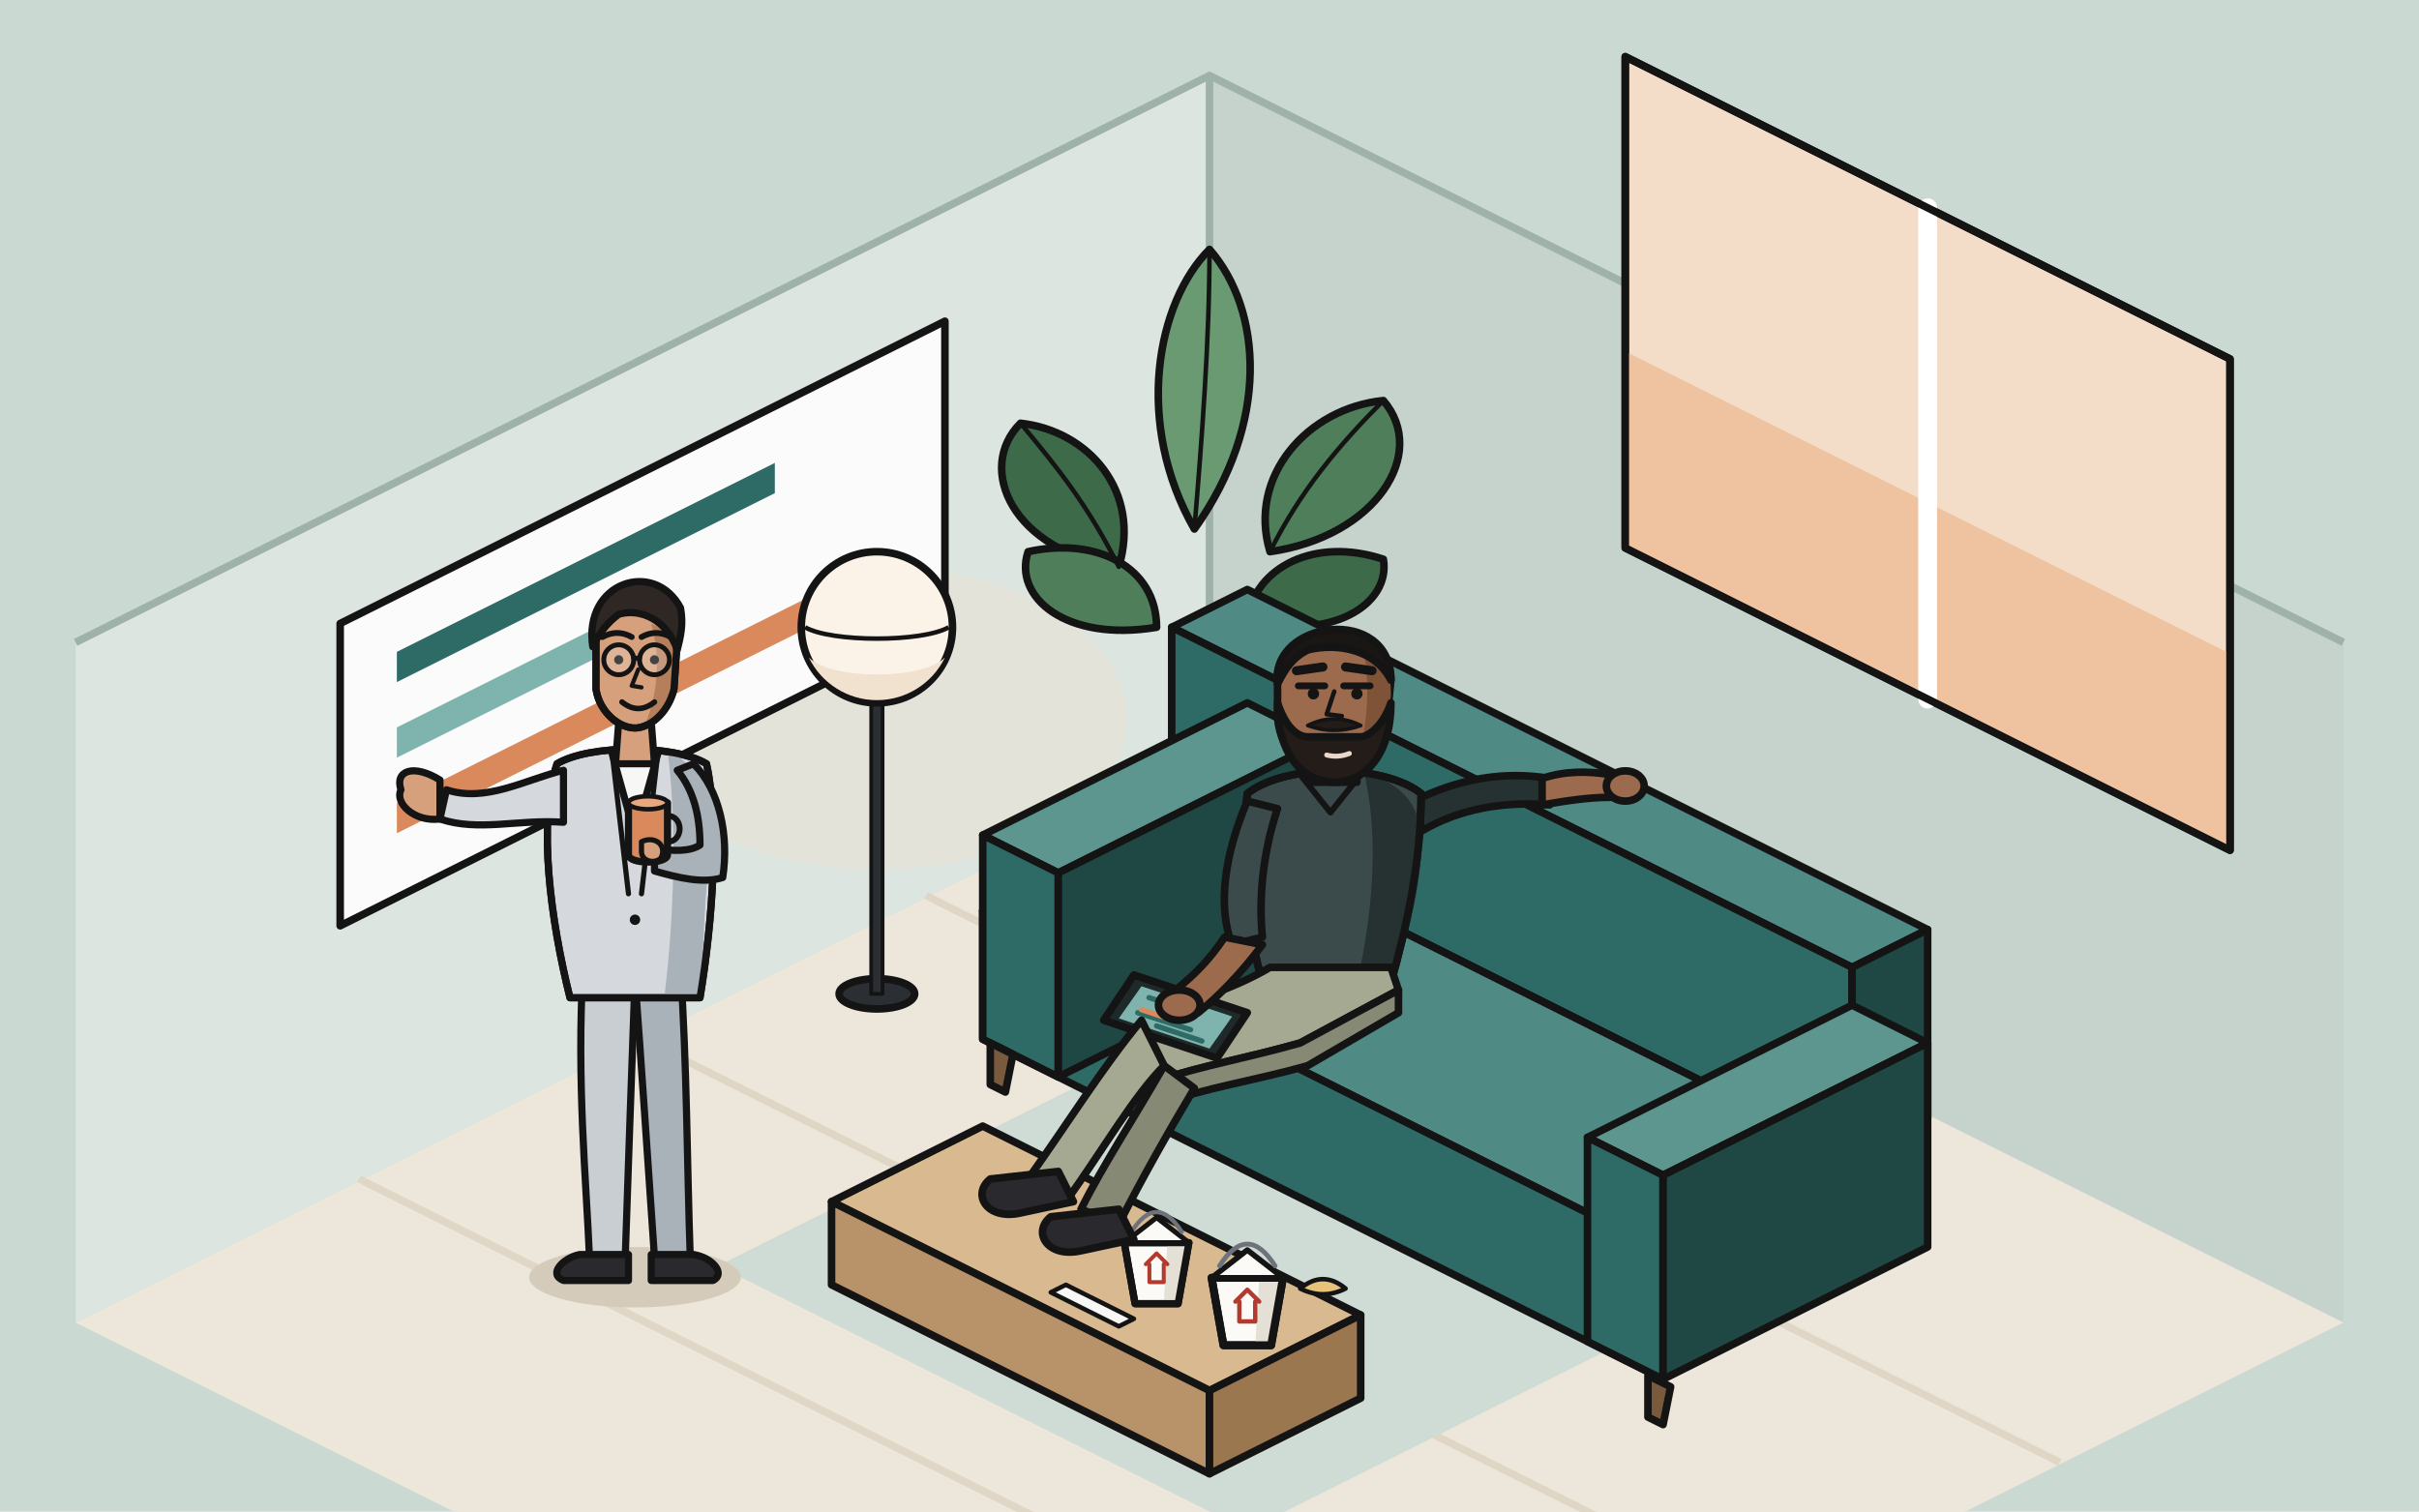
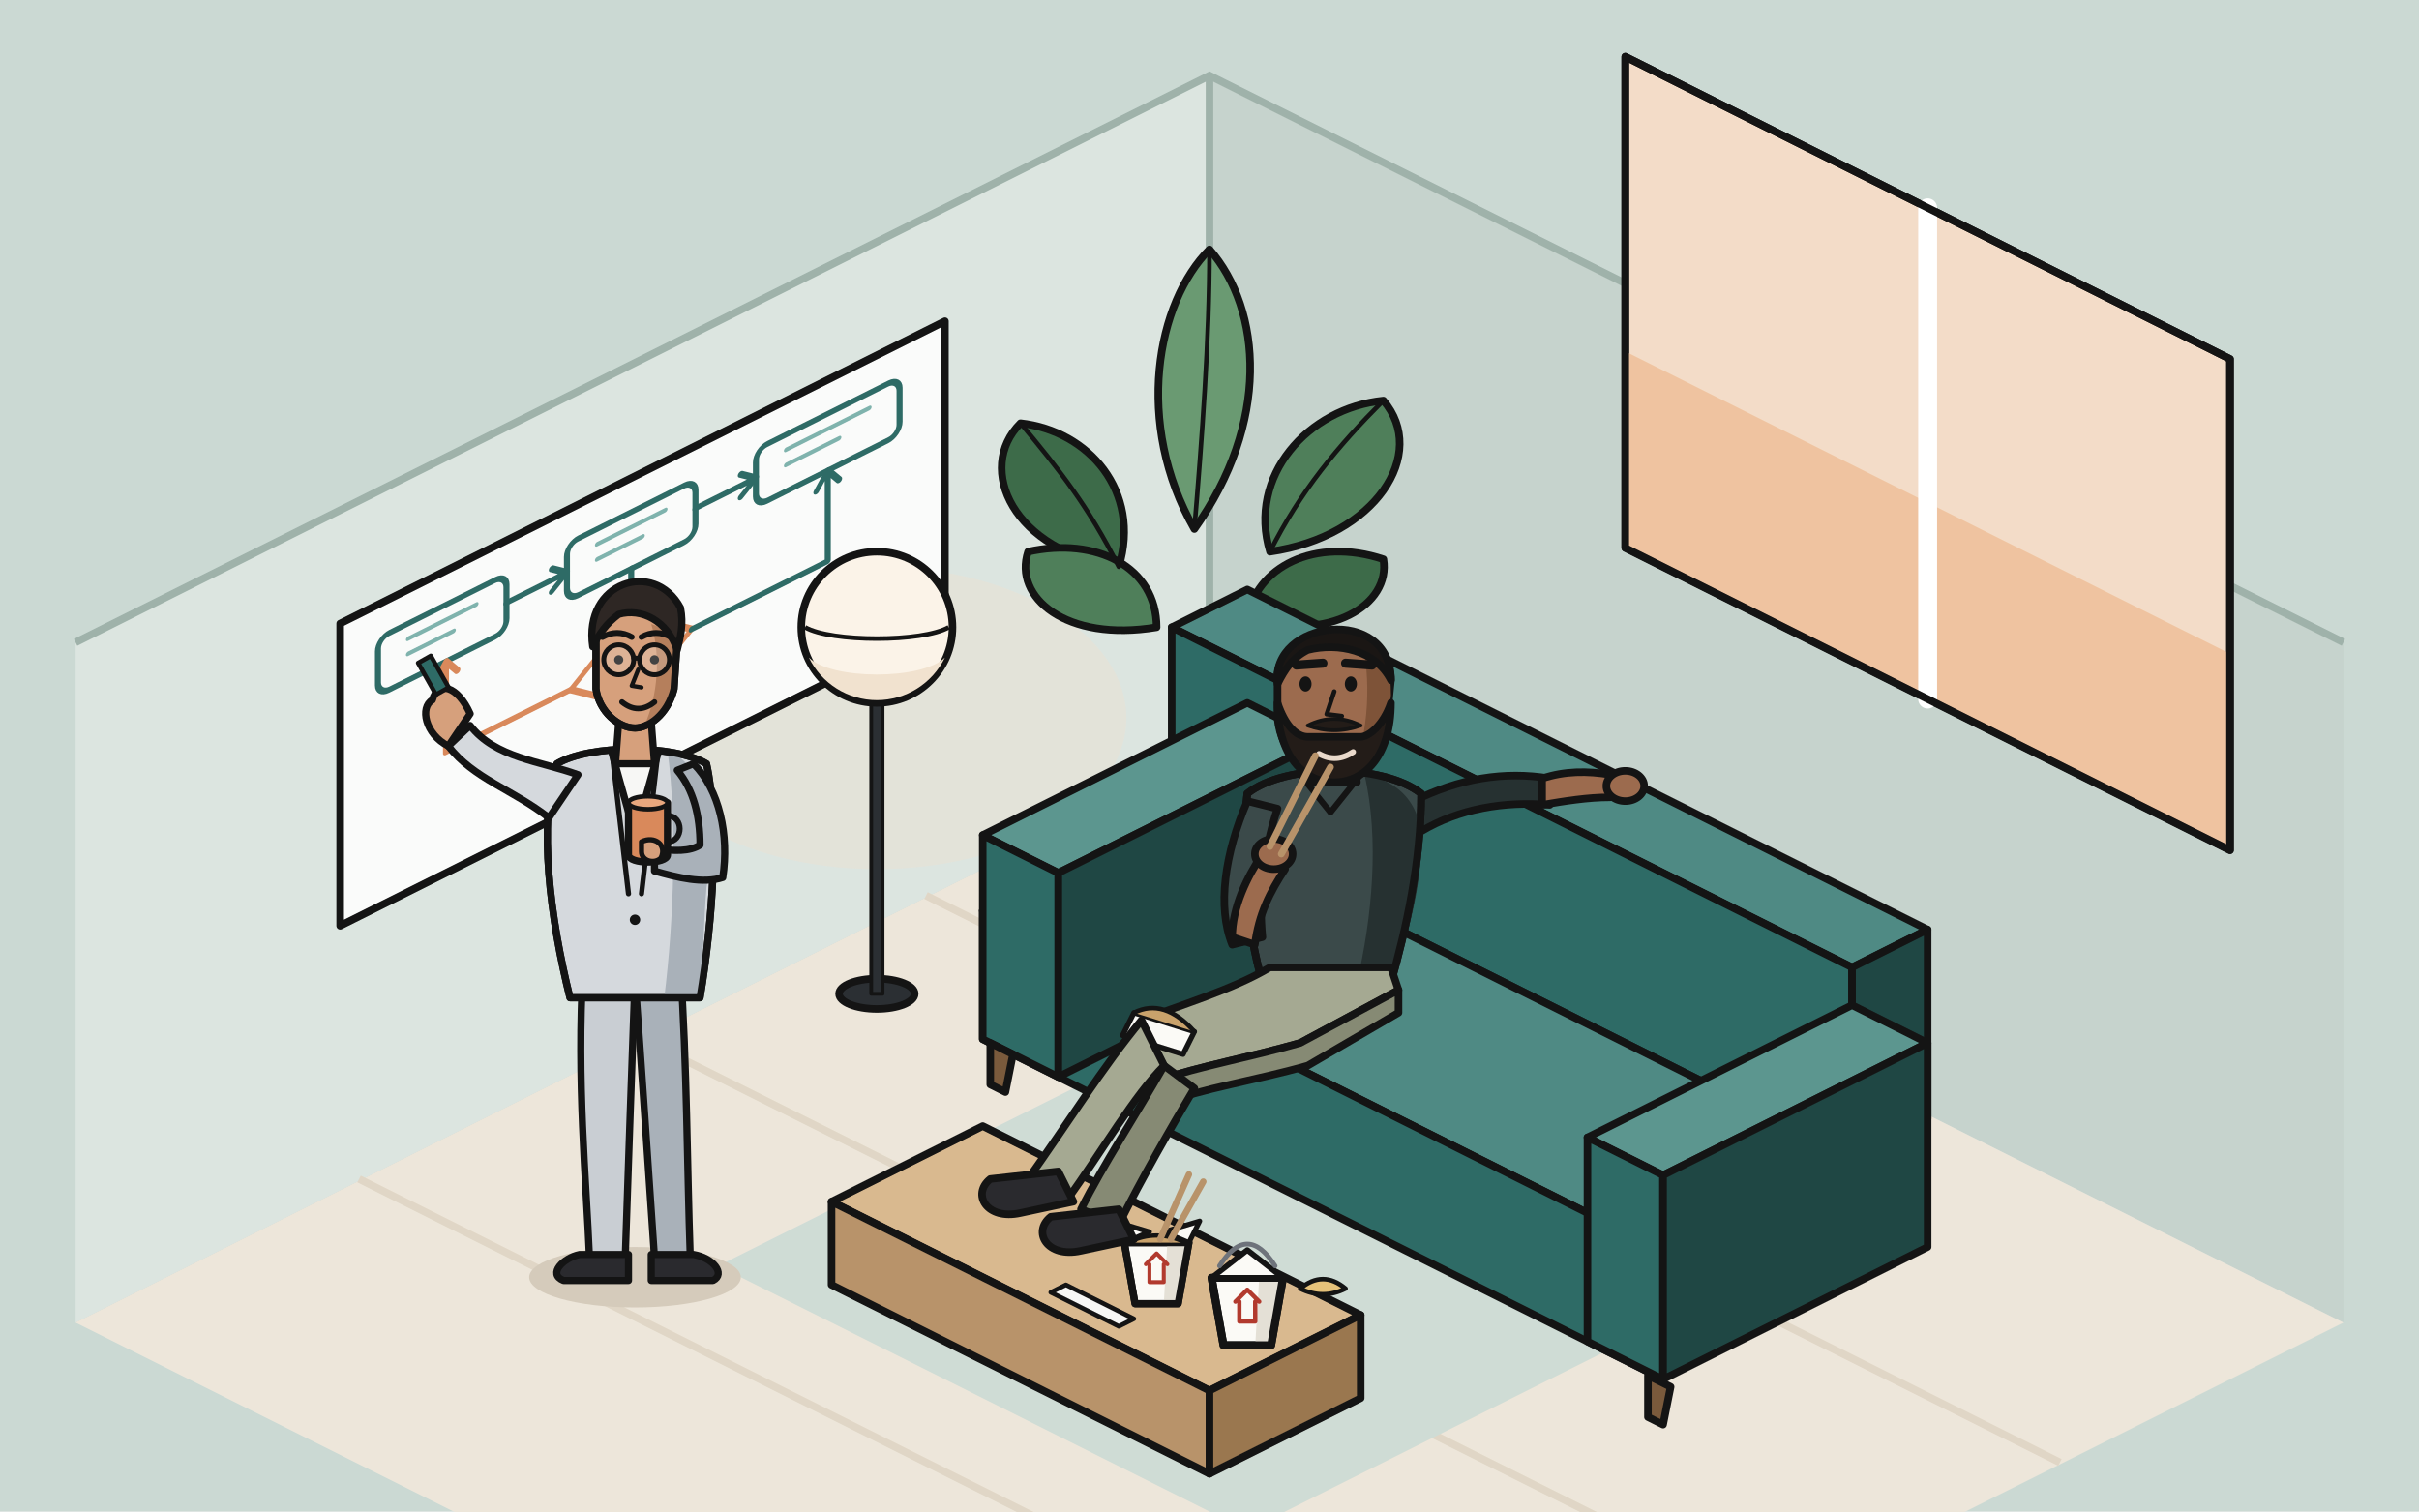
- <svg xmlns="http://www.w3.org/2000/svg" viewBox="0 0 640 400" width="640" height="400" role="img" aria-label="James stands easy by the run board with a coffee; John is on the sofa reading a diff. Dinner waits on the coffee table in takeout boxes.">
+ <svg xmlns="http://www.w3.org/2000/svg" viewBox="0 0 640 400" width="640" height="400" role="img" aria-label="James draws the run as a flowchart on the board while John watches and eats.">
  <rect width="640" height="400" fill="#CBD9D3" />
  <polygon points="20,350 320,200 320,20 20,170" fill="#DCE5E0" />
  <polygon points="320,200 620,350 620,170 320,20" fill="#C6D3CD" />
  <polygon points="320,200 620,350 320,500 20,350" fill="#EDE6DA" />
  <g stroke="#E0D6C6" stroke-width="2">
    <line x1="95" y1="312" x2="395" y2="462" />
    <line x1="170" y1="275" x2="470" y2="425" />
    <line x1="245" y1="237" x2="545" y2="387" />
  </g>
  <polyline points="20,170 320,20 620,170" fill="none" stroke="#9FB2AA" stroke-width="2" />
  <line x1="320" y1="20" x2="320" y2="200" stroke="#9FB2AA" stroke-width="2" />
  <ellipse cx="232" cy="190" rx="66" ry="40" fill="#F3DCC8" fill-opacity="0.3" />
  <g stroke="#141414" stroke-width="2" stroke-linejoin="round" stroke-linecap="round">
    <polygon points="430,145 590,225 590,95 430,15" fill="#F3DCC8" />
    <polygon points="430,145 590,225 590,173 430,93" fill="#EFC3A0" stroke="none" />
    <line x1="510" y1="55" x2="510" y2="185" stroke="#FFFFFF" stroke-width="5" />
    <polygon points="430,145 590,225 590,95 430,15" fill="none" />
    <polygon points="90,245 250,165 250,85 90,165" fill="#FAFBFA" />
    <g transform="matrix(1 -0.5 0 1 90 165)" stroke-width="1.6">
-       <rect x="15" y="15" width="100" height="8" fill="#2E6B66" stroke="none" />
-       <rect x="15" y="35" width="70" height="8" fill="#7FB3AD" stroke="none" />
-       <rect x="15" y="55" width="125" height="8" fill="#D9895B" stroke="none" />
+       <rect class="draw d1" x="10" y="9" width="34" height="15" rx="3" fill="none" stroke="#2E6B66" />
+       <path class="draw d2" d="M44,16.5 L60,16.5 M56,13.5 L60,16.5 L56,19.5" fill="none" stroke="#2E6B66" />
+       <rect class="draw d3" x="60" y="9" width="34" height="15" rx="3" fill="none" stroke="#2E6B66" />
+       <path class="draw d4" d="M94,16.5 L110,16.5 M106,13.5 L110,16.5 L106,19.5" fill="none" stroke="#2E6B66" />
+       <rect class="draw d5" x="110" y="9" width="38" height="15" rx="3" fill="none" stroke="#2E6B66" />
+       <path class="draw d6" d="M77,24 L77,36 M74,32 L77,36 L80,32" fill="none" stroke="#2E6B66" />
+       <path class="draw d7" d="M77,36 L93,48 L77,60 L61,48 Z" fill="none" stroke="#D9895B" />
+       <path class="draw d8" d="M61,48 L28,48 L28,24 M25,28 L28,24 L31,28" fill="none" stroke="#D9895B" />
+       <path class="draw d9" d="M93,48 L129,48 L129,24 M126,28 L129,24 L132,28" fill="none" stroke="#2E6B66" />
+       <path class="draw d10" d="M18,13 L36,13 M18,17 L30,17 M68,13 L86,13 M68,17 L80,17 M118,13 L140,13 M118,17 L132,17" fill="none" stroke="#7FB3AD" stroke-width="1.2" />
    </g>
    <g>
      <path d="M296,150 C268,146 258,124 270,112 C288,114 302,130 296,150 Z" fill="#3D6B49" />
      <path d="M336,146 C364,142 378,120 366,106 C346,108 330,126 336,146 Z" fill="#4F7F5A" />
      <path d="M316,140 C300,112 306,80 320,66 C334,82 336,112 316,140 Z" fill="#6A9A72" />
      <path d="M306,166 C282,170 268,158 272,146 C290,142 306,150 306,166 Z" fill="#4F7F5A" />
      <path d="M330,164 C352,170 368,160 366,148 C348,142 332,150 330,164 Z" fill="#3D6B49" />
      <path d="M296,150 C288,134 280,124 270,112 M336,146 C344,130 354,118 366,106 M316,140 C318,116 320,90 320,66" fill="none" stroke-width="1.2" />
    </g>
    <polygon points="300,280 440,350 330,405 190,335" fill="#CFDCD5" stroke="none" />
    <polygon points="330,156 510,246 490,256 310,166" fill="#4F8A84" />
    <polygon points="310,166 490,256 490,306 310,216" fill="#2E6B66" />
    <polygon points="490,256 510,246 510,296 490,306" fill="#1F4744" />
    <polygon points="310,216 490,306 440,331 260,241" fill="#4F8A84" />
    <polygon points="260,241 440,331 440,365 260,275" fill="#2E6B66" />
    <polygon points="330,186 350,196 280,231 260,221" fill="#5C968F" />
    <polygon points="260,221 280,231 280,285 260,275" fill="#2E6B66" />
    <polygon points="280,231 350,196 350,250 280,285" fill="#1F4744" />
    <polygon points="490,266 510,276 440,311 420,301" fill="#5C968F" />
    <polygon points="420,301 440,311 440,365 420,355" fill="#2E6B66" />
    <polygon points="440,311 510,276 510,330 440,365" fill="#1F4744" />
    <polygon points="262,276 268,279 266,289 262,287" fill="#7A5A3C" />
    <polygon points="436,364 442,367 440,377 436,375" fill="#7A5A3C" />
  </g>
  <g class="john" stroke="#141414" stroke-width="2" stroke-linejoin="round" stroke-linecap="round">
    <path d="M374,212 C386,206 398,204 410,206 L410,213 C398,212 386,214 376,220 Z" fill="#263131" />
    <path d="M408,206 C414,204 420,204 426,205 L426,211 C420,211 414,212 408,213 Z" fill="#9C6B4E" />
    <ellipse cx="430" cy="208" rx="5" ry="4" fill="#9C6B4E" />
    <path d="M330,210 C328,228 330,246 334,260 L368,260 C372,246 376,228 376,210 C366,202 340,202 330,210 Z" fill="#3B4A4A" />
    <path d="M361,205 C372,207 377,215 376,226 C375,240 371,252 368,260 L359,260 C363,243 365,222 361,205 Z" fill="#263131" stroke="none" />
    <path d="M330,210 C328,228 330,246 334,260 L368,260 C372,246 376,228 376,210 C366,202 340,202 330,210 Z" fill="none" />
    <path d="M344,205 L352,215 L360,205" fill="none" stroke-width="1.6" />
    <path d="M347,197 L358,197 L359,207 L346,207 Z" fill="#9C6B4E" />
    <path d="M338,180 C337,165 368,163 368,180 L367,190 C366,200 360,205 353,205 C346,205 339,200 338,190 Z" fill="#9C6B4E" />
    <path d="M360,168 C367,171 368,178 368,184 L367,192 C365,199 362,202 358,204 C362,194 363,180 360,168 Z" fill="#7E5338" stroke="none" />
    <path d="M338,186 C338,200 345,207 353,207 C361,207 368,200 368,186 C366,192 362,195 360,195 L346,195 C343,195 340,192 338,186 Z" fill="#231C18" />
    <path d="M346,192 Q353,188.5 360,192 Q353,194.5 346,192 Z" fill="#231C18" stroke-width="1" />
    <path d="M338,181 C336,164 368,160 368,180 C364,172 354,170 346,172 C342,174 340,177 338,181 Z" fill="#1A1614" />
    <path d="M353,183 L351,189 L355,189.5" fill="none" stroke-width="1.2" />
-     <path d="M343,177.5 L350,176.5 M356,176.5 L363,177.5" fill="none" stroke-width="2.4" />
-     <path d="M343.5,181.5 L350.5,181.5 M355.5,181.5 L362.5,181.5" fill="none" stroke-width="1.8" />
-     <circle cx="347.5" cy="183.6" r="1.5" fill="#141414" stroke="none" />
-     <circle cx="359" cy="183.6" r="1.5" fill="#141414" stroke="none" />
-     <path d="M351,199.8 Q354,200.6 357,199.4" fill="none" stroke="#E9D9CB" stroke-width="1.3" />
+     <path d="M343,176 L350,175.5 M356,175.5 L363,176" fill="none" stroke-width="2.4" />
+     <ellipse cx="345.4" cy="181" rx="1.6" ry="2" fill="#141414" stroke="none" />
+     <ellipse cx="357.4" cy="181" rx="1.6" ry="2" fill="#141414" stroke="none" />
+     <path d="M349,199.5 Q353.5,202 358,199" fill="none" stroke="#E9D9CB" stroke-width="1.5" />
    <path d="M336,256 C326,262 312,266 302,270 L306,286 C318,282 330,280 344,276 L370,262 L368,256 Z" fill="#A5A992" />
    <path d="M306,286 C318,282 330,280 344,276 L370,262 L370,268 L346,282 C332,286 318,288 308,292 Z" fill="#868A74" />
-     <path d="M300,258 L330,268 L322,280 L292,270 Z" fill="#1E2A2A" />
-     <path d="M302,261 L326,269 L320,277.5 L296,269.5 Z" fill="#7FB3AD" stroke="none" />
-     <path d="M304,264 L313,267 M301,268 L315,272.5 M306,271.5 L318,275.5" fill="none" stroke-width="1.4" stroke="#2E6B66" />
-     <path d="M302,267.2 L309,269.5" fill="none" stroke-width="1.4" stroke="#D9895B" />
    <path d="M330,212 C324,226 322,240 326,250 L334,248 C333,238 334,226 338,214 Z" fill="#3B4A4A" />
-     <path d="M324,248 C320,254 316,258 311,262 L317,268 C322,264 328,258 334,250 Z" fill="#9C6B4E" />
-     <ellipse cx="312" cy="266" rx="5.5" ry="4" fill="#9C6B4E" />
+     <path d="M326,248 C326,240 330,232 334,226 L340,230 C336,236 333,242 332,250 Z" fill="#9C6B4E" />
+     <ellipse cx="337" cy="226" rx="5" ry="4" fill="#9C6B4E" />
+     <path d="M336,224 L348,200 M339,226 L352,203" fill="none" stroke="#B8936A" stroke-width="1.8" />
+     <path d="M300,268 L316,273 L313,279 L297,274 Z" fill="#FBFAF6" stroke-width="1.4" />
+     <path d="M300,268 Q308,264 316,273" fill="#C9A26B" stroke-width="1.2" />
  </g>
  <g stroke="#141414" stroke-width="2" stroke-linejoin="round" stroke-linecap="round">
    <polygon points="260,298 360,348 320,368 220,318" fill="#D9B98F" />
    <polygon points="220,318 320,368 320,390 220,340" fill="#B8936A" />
    <polygon points="320,368 360,348 360,370 320,390" fill="#9A774F" />
    <g class="dinner">
      <g transform="translate(306 345) scale(0.95)">
        <path d="M-9,-17 L9,-17 L6,0 L-6,0 Z" fill="#FBFAF6" />
        <path d="M3,-17 L9,-17 L6,0 L2,0 Z" fill="#E4E0D6" stroke="none" />
        <path d="M-9,-17 L9,-17 L6,0 L-6,0 Z" fill="none" />
-         <path d="M-9,-17 L0,-24 L9,-17 Z" fill="#FBFAF6" stroke-width="1.4" />
-         <path d="M-7,-20 Q0,-31 7,-20" fill="none" stroke="#6E737B" stroke-width="1.2" />
+         <path d="M-9,-17 L-12,-23 L-2,-20 Z M9,-17 L12,-23 L2,-20 Z" fill="#FBFAF6" stroke-width="1.4" />
+         <path d="M-8,-17 Q0,-21 8,-17" fill="#C9A26B" stroke-width="1.2" />
        <path d="M-3,-11 L0,-14 L3,-11 M-2,-11 L-2,-6 L2,-6 L2,-11" fill="none" stroke="#B23A2E" stroke-width="1.1" />
+         <path d="M1,-18 L9,-36 M4,-18 L13,-34" fill="none" stroke="#B8936A" stroke-width="1.8" />
      </g>
      <g transform="translate(330 356) scale(1.05)">
        <path d="M-9,-17 L9,-17 L6,0 L-6,0 Z" fill="#FBFAF6" />
        <path d="M3,-17 L9,-17 L6,0 L2,0 Z" fill="#E4E0D6" stroke="none" />
        <path d="M-9,-17 L9,-17 L6,0 L-6,0 Z" fill="none" />
        <path d="M-9,-17 L0,-24 L9,-17 Z" fill="#FBFAF6" stroke-width="1.4" />
        <path d="M-7,-20 Q0,-31 7,-20" fill="none" stroke="#6E737B" stroke-width="1.2" />
        <path d="M-3,-11 L0,-14 L3,-11 M-2,-11 L-2,-6 L2,-6 L2,-11" fill="none" stroke="#B23A2E" stroke-width="1.1" />
      </g>
      <path d="M282,340 L300,349 L296,351 L278,342 Z" fill="#F7F7F5" stroke-width="1.2" />
      <path d="M344,341 Q350,336 356,341 Q350,344 344,341 Z" fill="#E6C27A" stroke-width="1.2" />
    </g>
  </g>
  <g stroke="#141414" stroke-width="2" stroke-linejoin="round" stroke-linecap="round">
    <path d="M302,270 C292,282 282,298 272,312 L282,318 C292,304 300,290 308,282 Z" fill="#A5A992" />
    <path d="M308,282 C300,296 292,308 286,320 L296,324 C302,312 310,298 316,288 Z" fill="#868A74" />
    <path d="M262,312 C257,316 261,323 270,321 L284,318 L280,310 Z" fill="#2A2A2E" />
    <path d="M278,322 C273,326 277,333 286,331 L300,328 L296,320 Z" fill="#2A2A2E" />
  </g>
  <g stroke="#141414" stroke-width="2" stroke-linejoin="round">
    <ellipse cx="232" cy="263" rx="10" ry="4" fill="#2B2F33" />
    <rect x="230.5" y="184" width="3" height="79" fill="#2B2F33" stroke-width="1" />
    <circle cx="232" cy="166" r="20" fill="#FBF3E8" />
    <path d="M214,174 A20,20 0 0 0 250,174 C244,180 220,180 214,174 Z" fill="#F1E2CF" stroke="none" />
    <path d="M213,166 C220,170 244,170 251,166" fill="none" stroke-width="1.2" />
  </g>
  <ellipse cx="168" cy="338" rx="28" ry="8" fill="#D5CBBB" />
  <g class="james" transform="translate(168 338) scale(0.86)" stroke="#141414" stroke-width="2.2" stroke-linejoin="round" stroke-linecap="round">
    <path d="M-16,-95 C-18,-60 -15,-30 -14,-6 L-3,-6 C-2,-35 -1,-65 0,-92 Z" fill="#C9CED3" />
    <path d="M0,-92 C2,-65 4,-35 6,-6 L17,-6 C16,-35 16,-65 14,-95 Z" fill="#A9B1B9" />
    <path d="M-17,-7 C-22,-6 -27,-1 -22,1 L-2,1 L-2,-7 Z" fill="#2A2A2E" />
    <path d="M5,-7 L5,1 L24,1 C28,-1 24,-6 18,-7 Z" fill="#2A2A2E" />
    <path d="M-24,-158 C-30,-140 -26,-110 -20,-86 L20,-86 C24,-110 26,-140 22,-158 C12,-164 -14,-164 -24,-158 Z" fill="#D5D9DD" />
    <path d="M10,-162 C21,-158 26,-140 22,-120 C21,-108 21,-96 20,-86 L9,-86 C12,-110 13,-140 10,-162 Z" fill="#A9B1B9" stroke="none" />
    <path d="M-24,-158 C-30,-140 -26,-110 -20,-86 L20,-86 C24,-110 26,-140 22,-158 C12,-164 -14,-164 -24,-158 Z" fill="none" />
    <path d="M-7,-161 L0,-136 L7,-161 Z" fill="#F7F7F5" />
    <path d="M-7,-161 L-2,-118 M7,-161 L2,-118" fill="none" stroke-width="1.6" />
    <circle cx="0" cy="-110" r="1.6" fill="#141414" stroke="none" />
-     <g transform="rotate(0 -22 -148)">
-       <g>
+     <g transform="rotate(34 -22 -148)">
+       <g class="scribble">
        <path d="M-22,-156 C-34,-153 -46,-146 -58,-150 L-60,-141 C-48,-137 -36,-141 -22,-140 Z" fill="#D5D9DD" />
        <path d="M-60,-153 C-68,-158 -74,-156 -72,-150 C-74,-146 -68,-140 -60,-141 Z" fill="#D6A07C" />
+         <path d="M-72,-152 L-82,-157 L-80,-161 L-70,-156 Z" fill="#2E6B66" stroke-width="1.4" />
      </g>
    </g>
    <path d="M18,-158 C26,-150 29,-136 27,-123 C21,-121 13,-123 6,-125 L6,-132 C12,-131 17,-131 20,-133 C20,-142 18,-150 13,-156 Z" fill="#A9B1B9" />
    <path d="M-2,-146 L10,-146 L10,-130 C10,-127 -2,-127 -2,-130 Z" fill="#D9895B" />
    <path d="M10,-142 C15,-142 15,-134 10,-134" fill="none" stroke-width="1.8" />
    <ellipse cx="4" cy="-146" rx="6" ry="2" fill="#E8A77E" stroke-width="1.4" />
    <path d="M2,-134 C6,-136 10,-133 8,-129 C6,-127 2,-128 2,-131 Z" fill="#D6A07C" stroke-width="1.6" />
    <path d="M-5,-171 L5,-171 L6,-158 L-6,-158 Z" fill="#D6A07C" />
    <path d="M-12,-196 C-13,-211 12,-213 13,-196 L12,-181 C10,-173 4,-169 0,-169 C-5,-169 -11,-174 -12,-181 Z" fill="#D6A07C" />
    <path d="M5,-201 C12,-199 13,-191 12,-181 C10,-174 6,-171 3,-170 C7,-179 8,-191 5,-201 Z" fill="#B57F5C" stroke="none" />
    <path d="M-12,-196 C-13,-211 12,-213 13,-196 L12,-181 C10,-173 4,-169 0,-169 C-5,-169 -11,-174 -12,-181 Z" fill="none" />
    <path d="M-13,-194 C-16,-214 6,-221 14,-206 C15,-201 14,-197 13,-193 C10,-202 2,-206 -5,-204 C-9,-201 -11,-198 -13,-194 Z" fill="#2E2724" />
    <path d="M-10,-197 Q-5.5,-199.5 -1,-197 M2,-197 Q6.5,-199.5 11,-197" fill="none" stroke-width="1.8" />
    <circle cx="-5" cy="-190" r="1.4" fill="#141414" stroke="none" />
    <circle cx="6" cy="-190" r="1.4" fill="#141414" stroke="none" />
    <circle cx="-5" cy="-190" r="4.6" fill="#FFFFFF" fill-opacity="0.2" stroke-width="1.5" />
    <circle cx="6" cy="-190" r="4.6" fill="#FFFFFF" fill-opacity="0.2" stroke-width="1.5" />
    <path d="M-0.4,-190.5 L1.4,-190.5" fill="none" stroke-width="1.5" />
    <path d="M1,-187 L-1,-182 L2,-181.5" fill="none" stroke-width="1.3" />
    <path d="M-4,-177 Q1,-173 6,-177" fill="none" stroke-width="1.7" />
  </g>
</svg>
